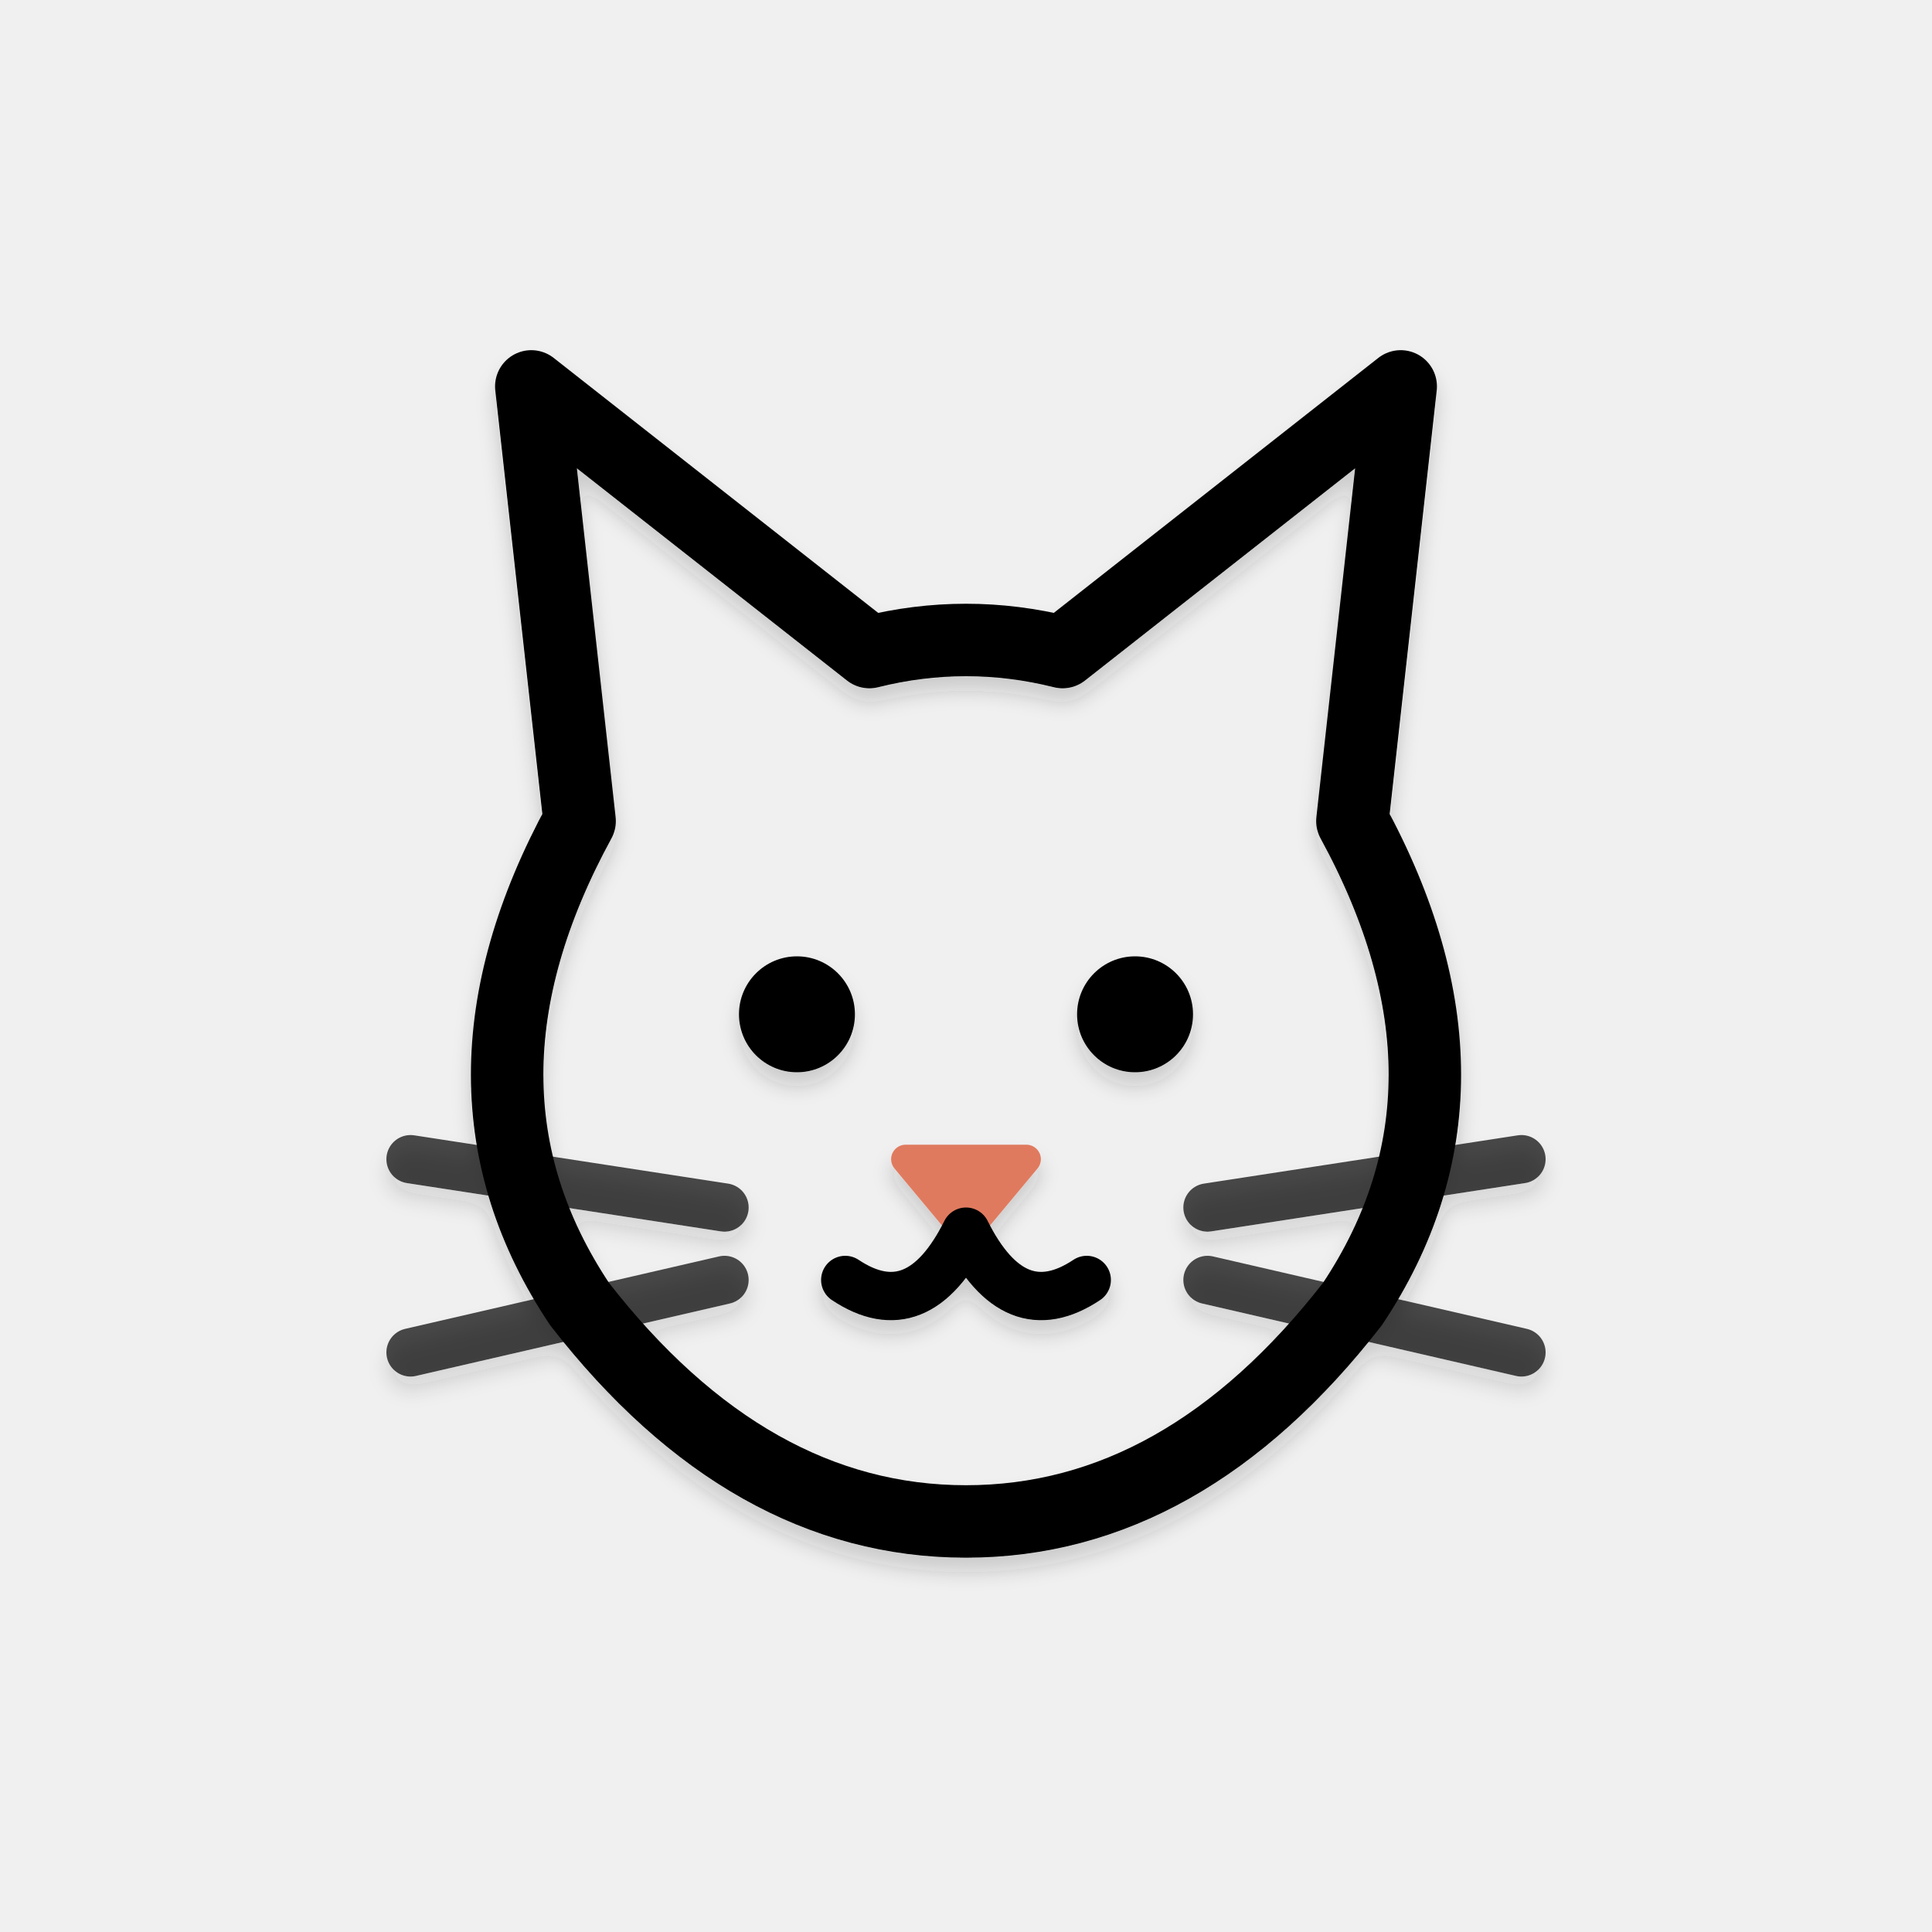
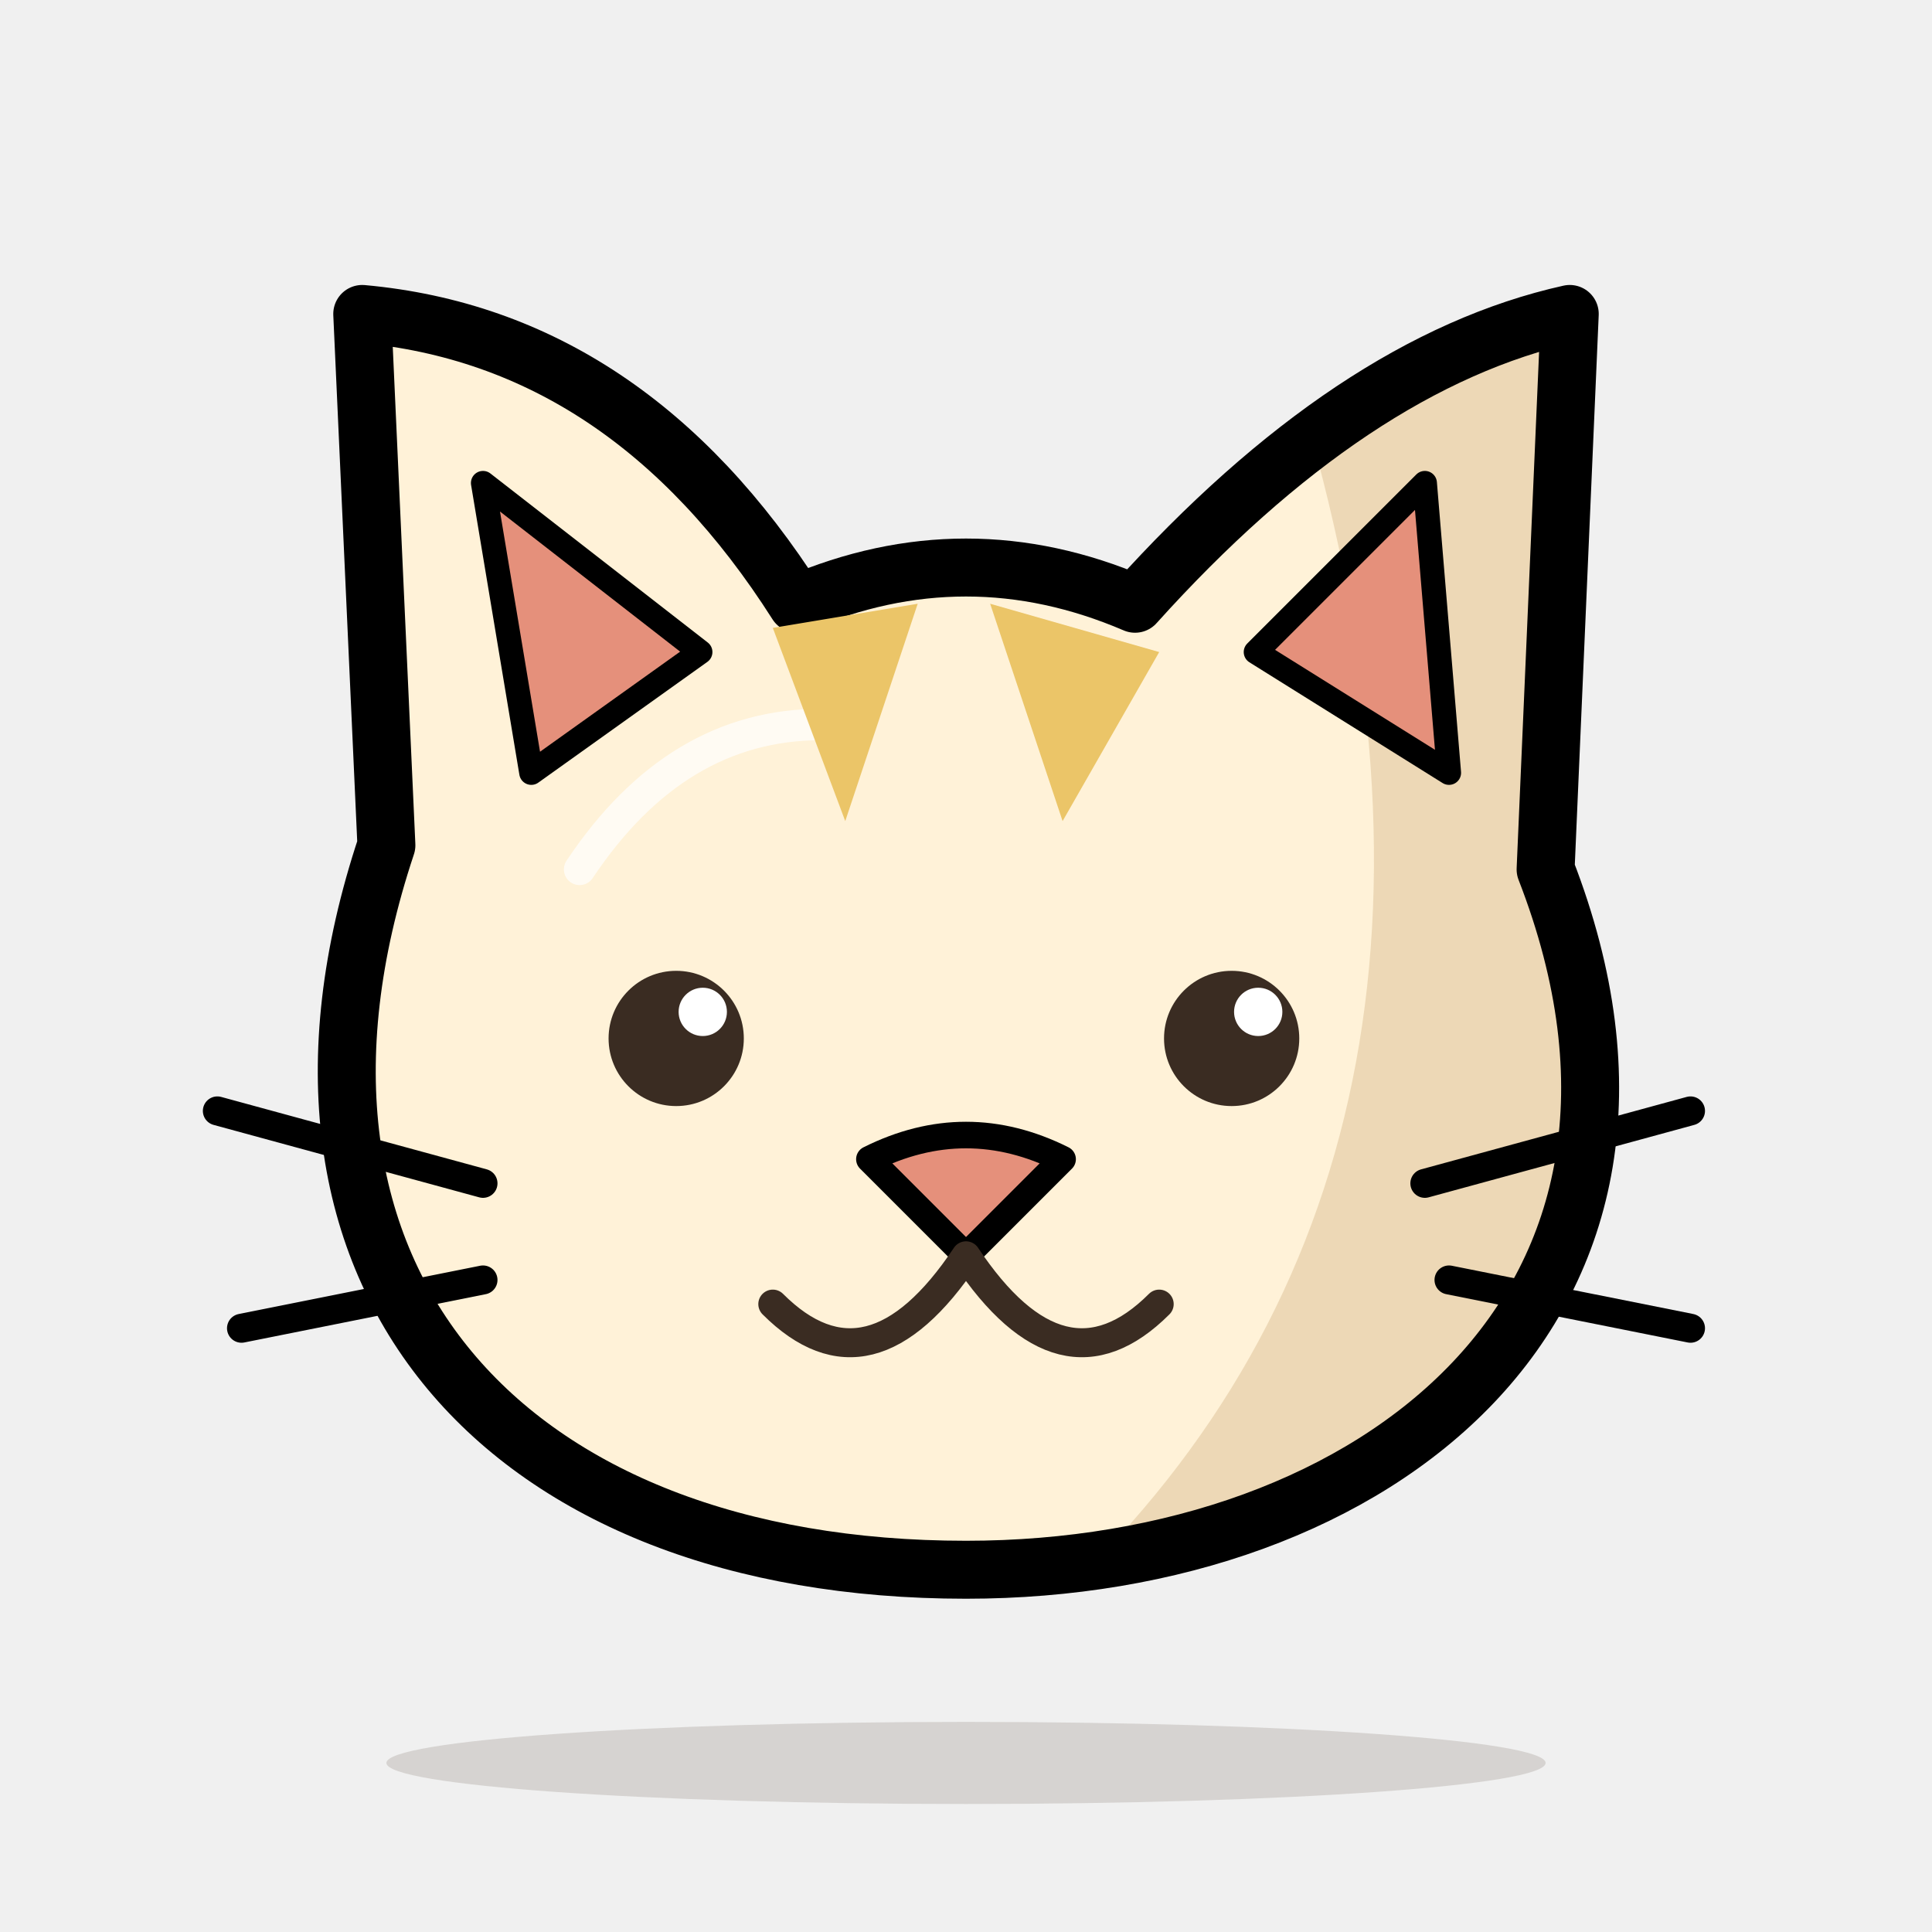
- <svg xmlns="http://www.w3.org/2000/svg" viewBox="0 0 80 80" role="img" aria-label="Cat / 小猫">
+ <svg xmlns="http://www.w3.org/2000/svg" id="line-basics-cat-root" viewBox="0 0 80 80" role="img" aria-label="Cat / 小猫" stroke-linecap="round" stroke-linejoin="round">
+   <style>#line-basics-cat-root,#line-basics-cat-root g{animation-play-state:inherit}.line-basics-cat-motion{animation:line-basics-cat-pop 3.2s ease-in-out infinite;animation-play-state:inherit;transform-box:view-box;transform-origin:40px 62px}@keyframes line-basics-cat-pop{0%,62%,100%{transform:translateY(0) scale(1)}72%{transform:translateY(-1.7px) scale(1.025)}82%{transform:translateY(0) scale(.985,1.01)}90%{transform:translateY(0) scale(1.005)}}@media (prefers-reduced-motion:reduce){.line-basics-cat-motion{animation:none!important;transform:none!important}}</style>
  <defs>
-     <filter id="line-soft-cat" x="-20%" y="-20%" width="140%" height="140%">
-       <feDropShadow dx="0" dy="0.6" stdDeviation="0.4" flood-color="#2C2C2C" flood-opacity=".18" />
-     </filter>
+     <path id="line-basics-cat-1" d="M16 35 L15 13 Q26 14 33 25 Q40 22 47 25 Q56 15 65 13 L64 36 C71 54 57 65 40 65 C21 65 10 53 16 35Z" />
+     <clipPath id="line-basics-cat-1c">
+       <use href="#line-basics-cat-1" />
+     </clipPath>
  </defs>
-   <style>.line-pop{animation:line-pop 3.2s linear infinite}@keyframes line-pop{0%,18%,22%,25%,53%,57%,100%{opacity:1}20%,24%,55%{opacity:.35}}@media (prefers-reduced-motion:reduce){.line-pop,.line-pulse,.line-spin,.line-float,.line-sway,.line-t{animation:none!important;stroke-dasharray:none}}</style>
-   <g filter="url(#line-soft-cat)">
-     <g fill="none" stroke="currentColor" stroke-width="3" stroke-linecap="round" stroke-linejoin="round">
-       <path d="M24 34 L22 16 L36 27 Q40 26 44 27 L58 16 L56 34 Q62 45 56 54 Q49 63 40 63 Q31 63 24 54 Q18 45 24 34Z" />
+   <ellipse cx="40" cy="73" rx="24" ry="1.7" fill="#4B3A2A" opacity=".16" />
+   <g class="line-basics-cat-motion">
+     <use href="#line-basics-cat-1" fill="#FFF2D8" />
+     <g clip-path="url(#line-basics-cat-1c)">
+       <path d="M54 17 Q63 48 44 66 H73 V9Z" fill="#E3CBA4" opacity="0.65" />
+       <path d="M24 36 Q28 30 34 30" fill="none" stroke="#FFFFFF" stroke-width="1.3" opacity="0.7" />
    </g>
-     <g class="line-pop" fill="currentColor">
-       <circle cx="33" cy="42" r="2.4" />
-       <circle cx="47" cy="42" r="2.4" />
-     </g>
-     <path d="M37.5 48 H42.5 L40 51 Z" fill="#E07A5F" stroke="#E07A5F" stroke-width="1.2" stroke-linejoin="round" />
-     <g fill="none" stroke="currentColor" stroke-width="2" stroke-linecap="round" stroke-linejoin="round">
-       <path d="M40 51 Q38 55 35 53 M40 51 Q42 55 45 53" />
-       <path d="M30 50 L17 48 M30 53 L17 56 M50 50 L63 48 M50 53 L63 56" opacity=".7" />
-     </g>
+     <use href="#line-basics-cat-1" fill="none" stroke="currentColor" stroke-width="2.4" />
+     <path d="M20 20 L22 32 L29 27Z" fill="#E5907B" stroke="currentColor" stroke-width="1" />
+     <path d="M59 20 L52 27 L60 32Z" fill="#E5907B" stroke="currentColor" stroke-width="1" />
+     <path d="M32 26 L35 34 L38 25 M41 25 L44 34 L48 27" fill="#EBC568" />
+     <circle cx="28" cy="43" r="2.8" fill="#3A2C22" />
+     <circle cx="29.1" cy="41.9" r="1" fill="#FFFFFF" />
+     <circle cx="51" cy="43" r="2.8" fill="#3A2C22" />
+     <circle cx="52.1" cy="41.9" r="1" fill="#FFFFFF" />
+     <path d="M36 48 Q40 46 44 48 L40 52Z" fill="#E5907B" stroke="currentColor" stroke-width="1.1" />
+     <path d="M40 52 Q36 58 32 54 M40 52 Q44 58 48 54" fill="none" stroke="#3A2C22" stroke-width="1.2" />
+     <path d="M20 49 L9 46 M20 53 L10 55 M59 49 L70 46 M60 53 L70 55" fill="none" stroke="currentColor" stroke-width="1.2" />
  </g>
</svg>
